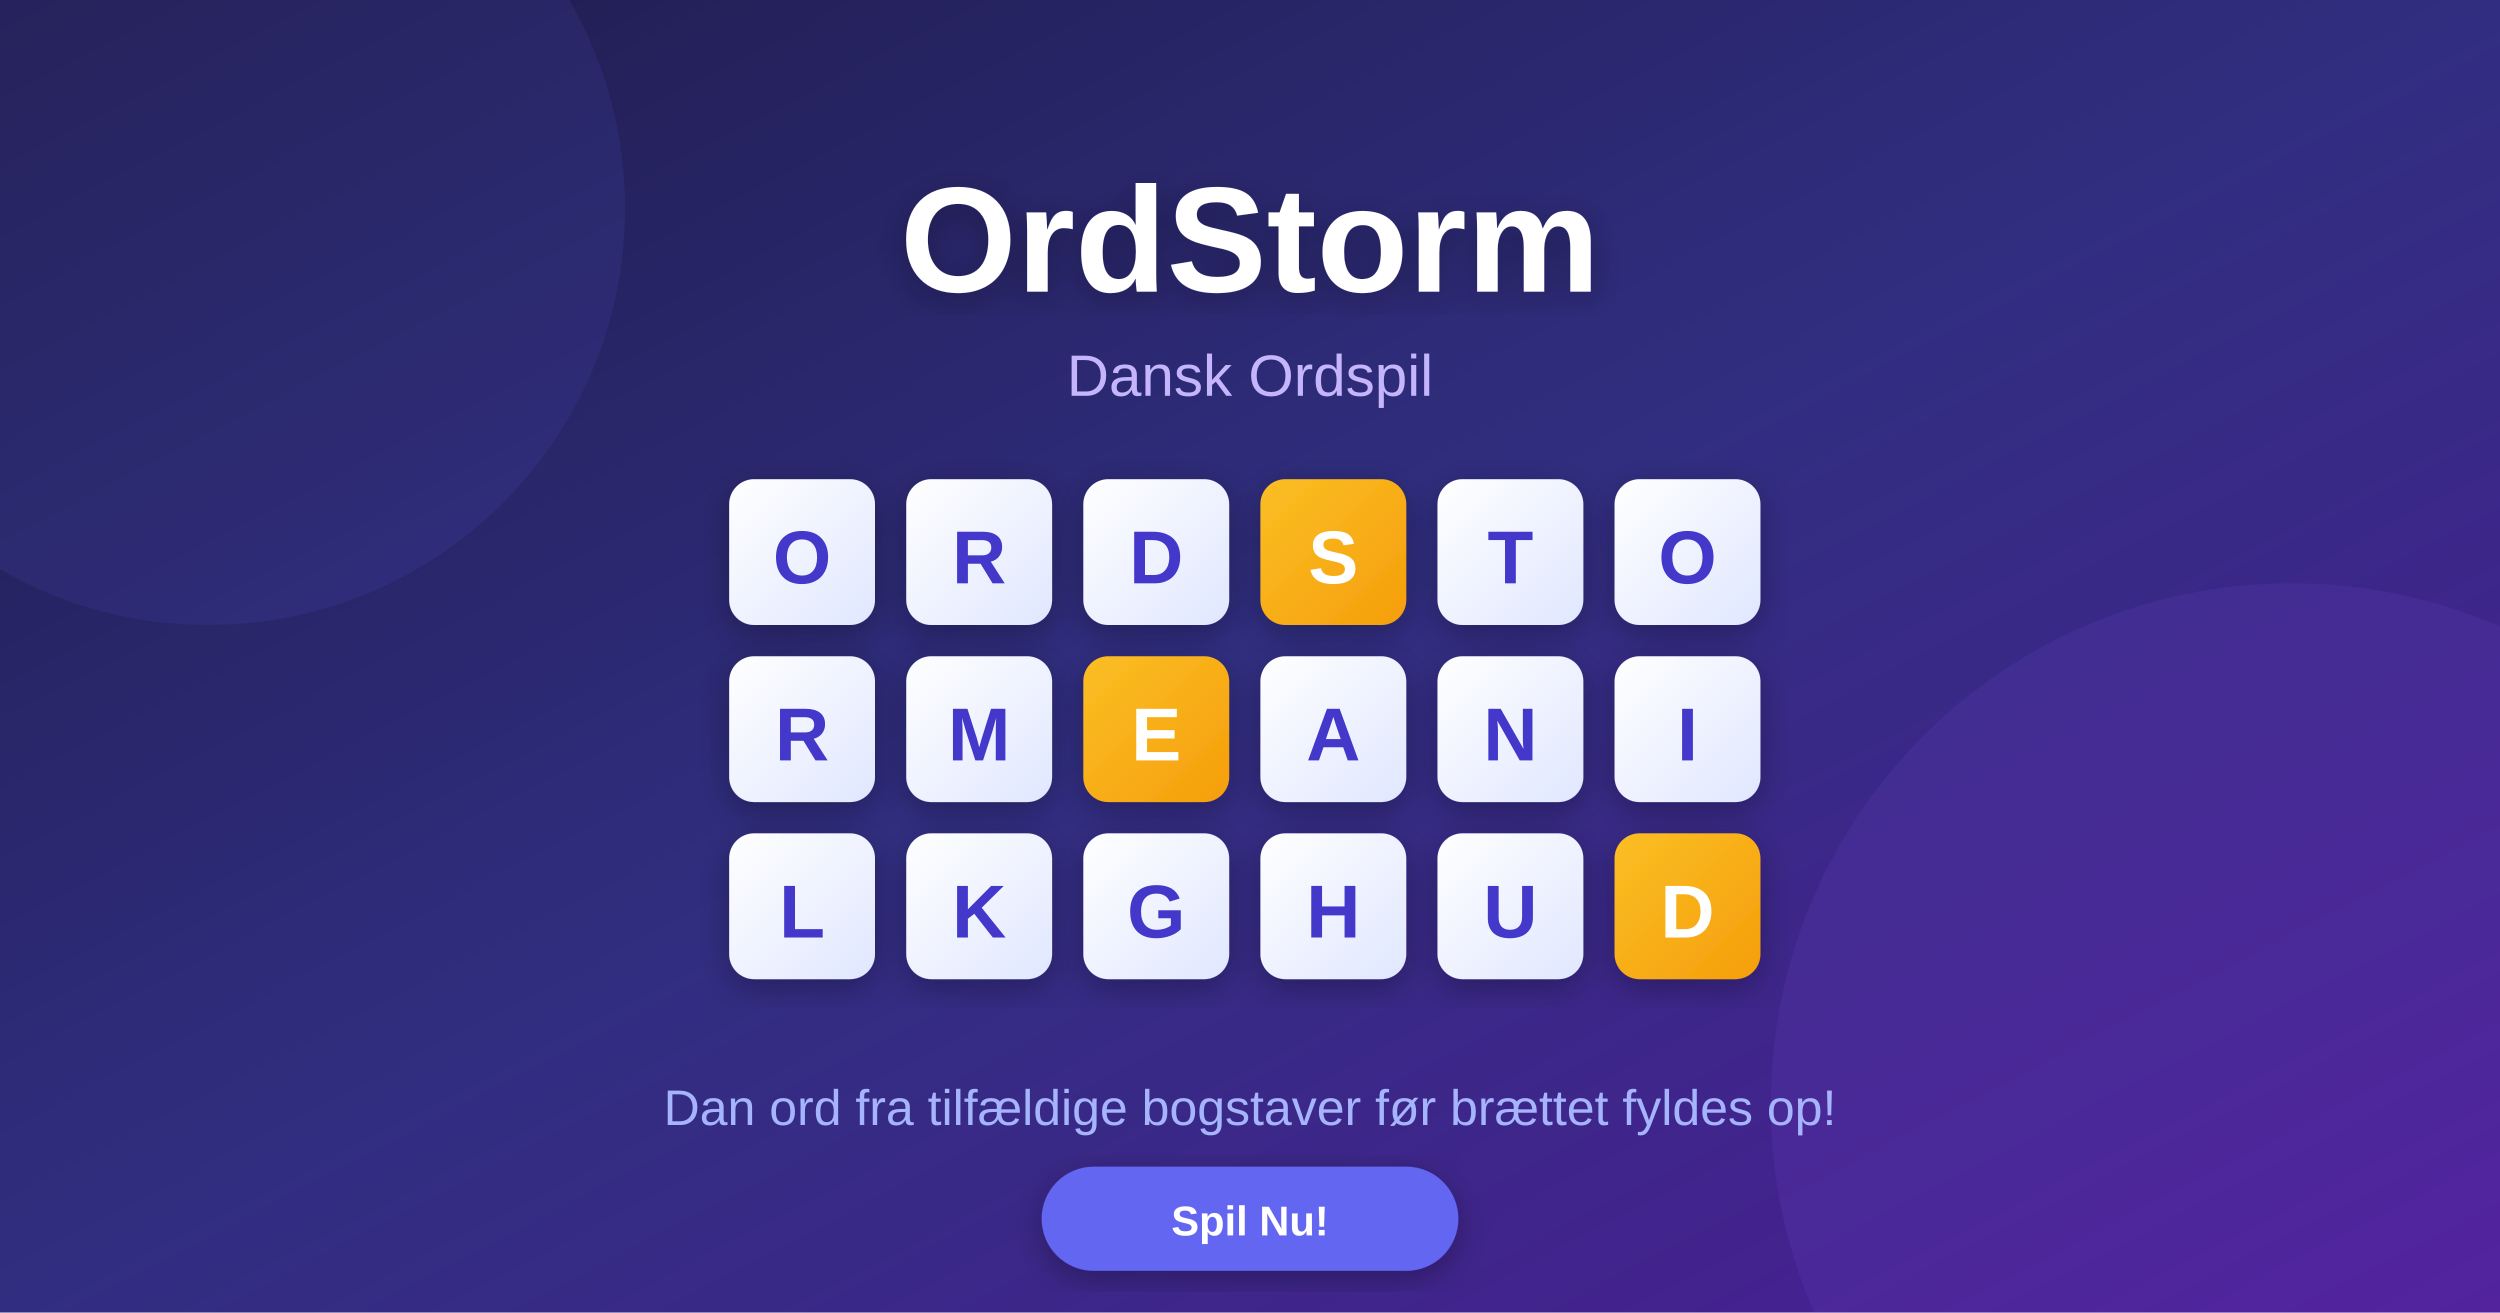
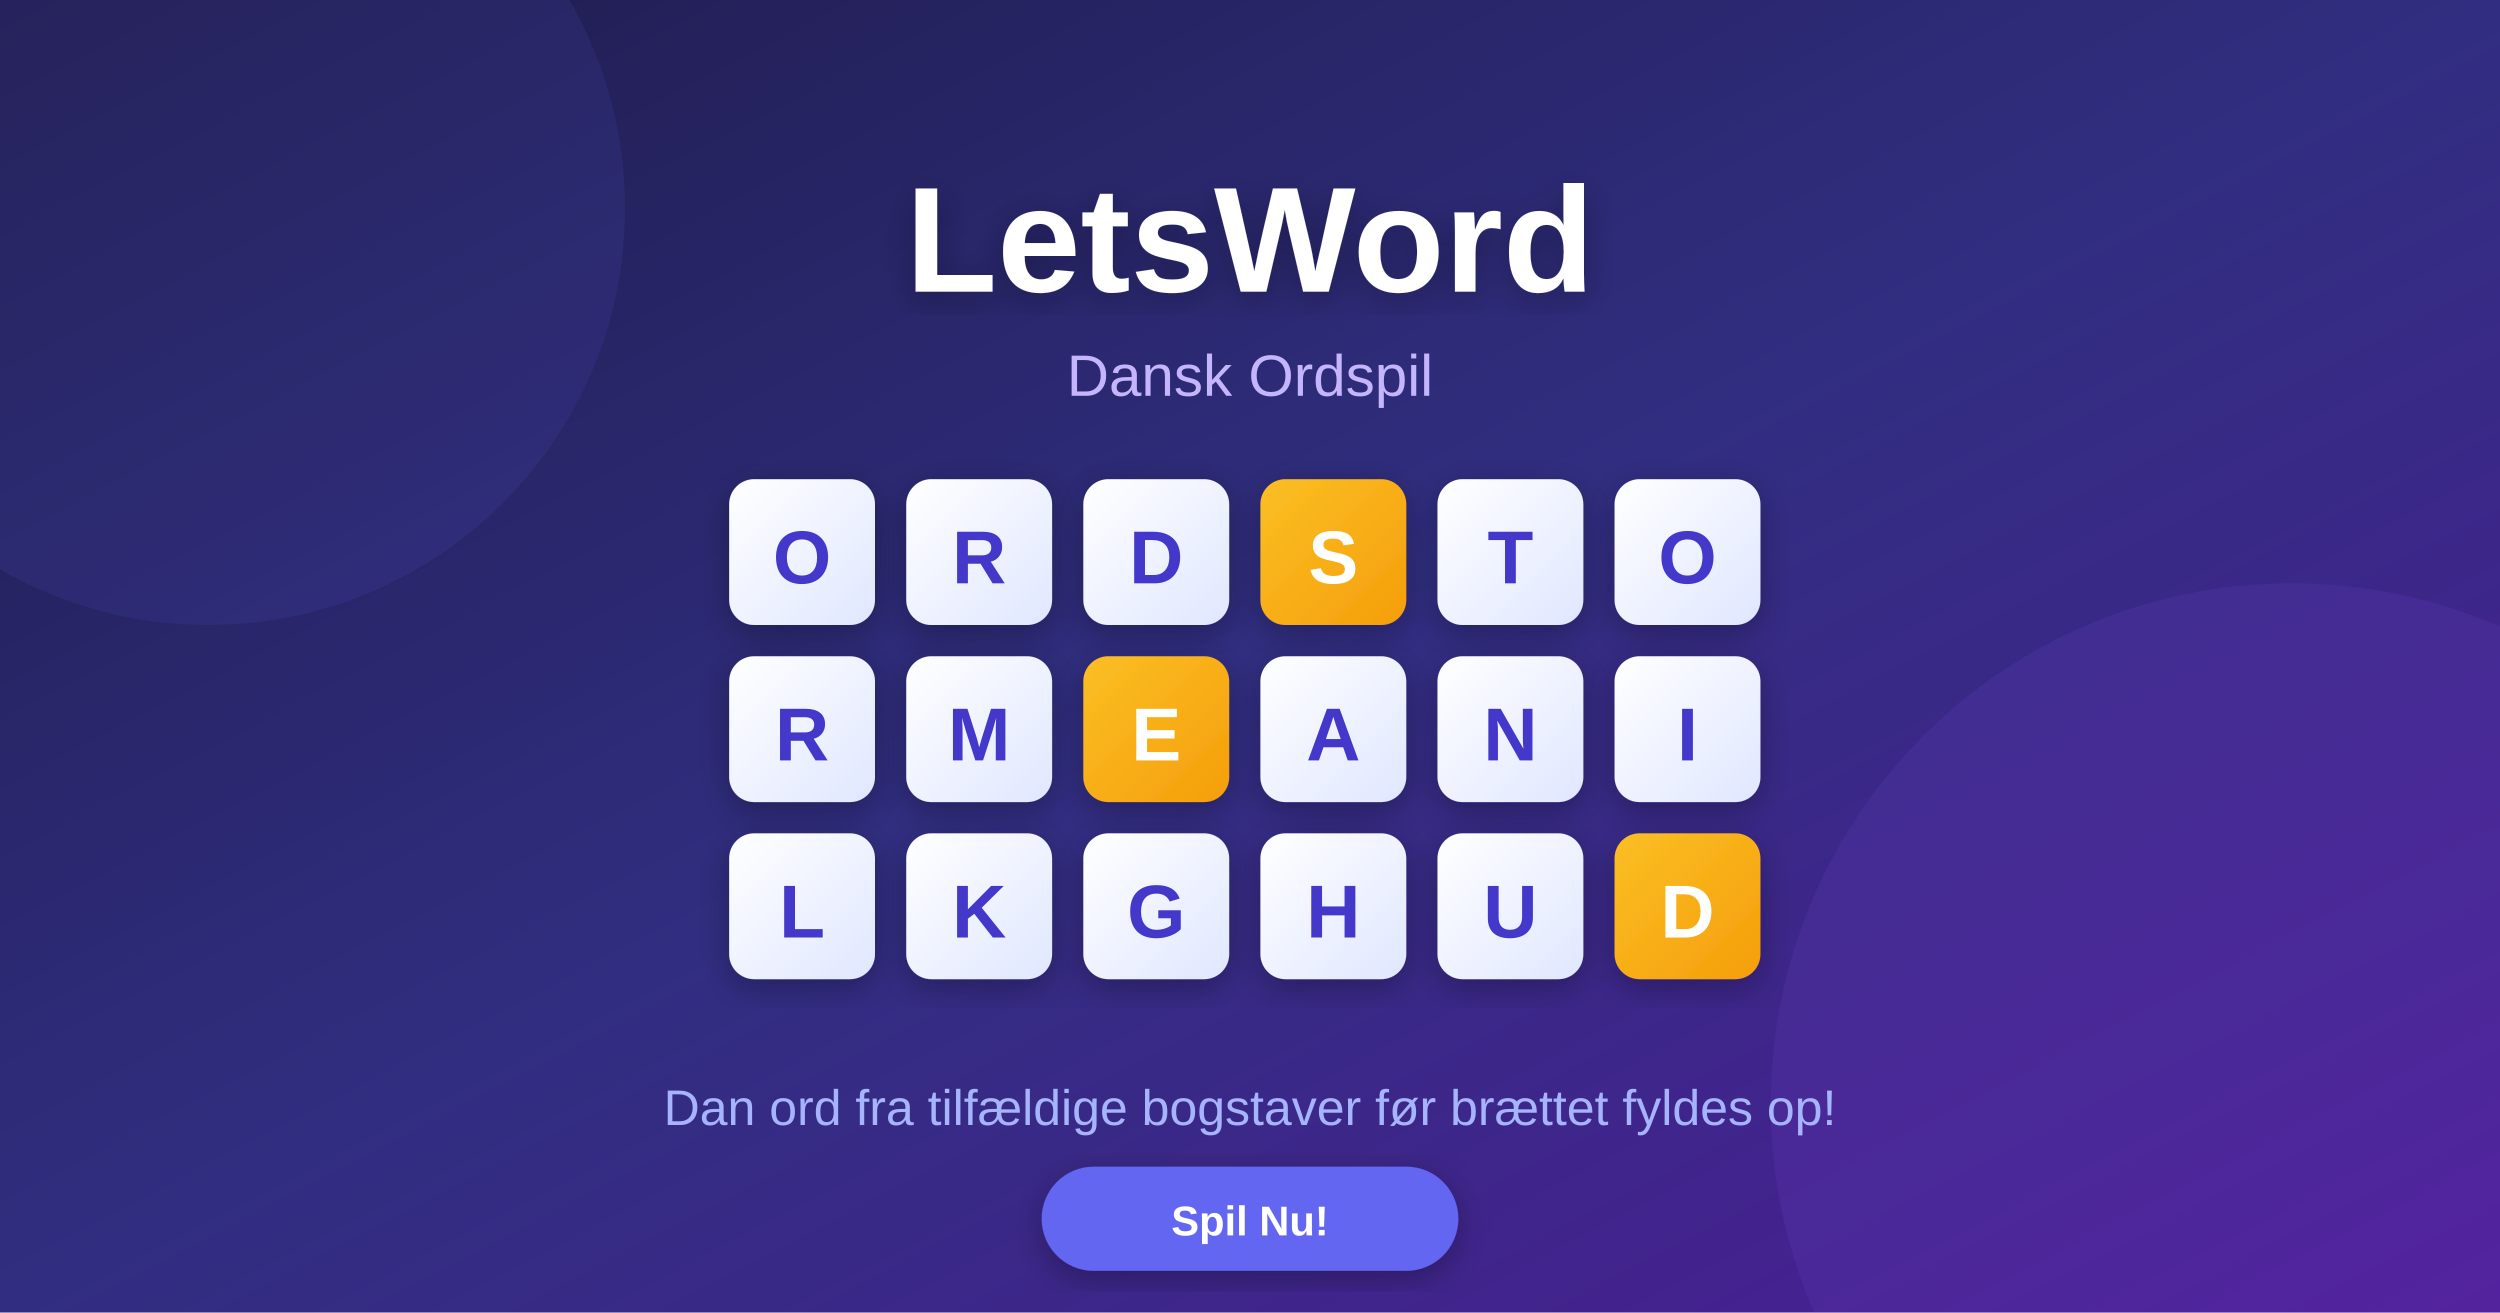
<svg xmlns="http://www.w3.org/2000/svg" width="1200" height="630" viewBox="0 0 1200 630">
  <defs>
    <linearGradient id="bgGrad" x1="0%" y1="0%" x2="100%" y2="100%">
      <stop offset="0%" style="stop-color:#1e1b4b" />
      <stop offset="50%" style="stop-color:#312e81" />
      <stop offset="100%" style="stop-color:#4c1d95" />
    </linearGradient>
    <linearGradient id="tileGrad" x1="0%" y1="0%" x2="100%" y2="100%">
      <stop offset="0%" style="stop-color:#ffffff" />
      <stop offset="100%" style="stop-color:#e0e7ff" />
    </linearGradient>
    <linearGradient id="bonusGrad" x1="0%" y1="0%" x2="100%" y2="100%">
      <stop offset="0%" style="stop-color:#fbbf24" />
      <stop offset="100%" style="stop-color:#f59e0b" />
    </linearGradient>
    <filter id="shadow" x="-20%" y="-20%" width="140%" height="140%">
      <feDropShadow dx="0" dy="4" stdDeviation="8" flood-color="#000" flood-opacity="0.3" />
    </filter>
  </defs>
  <rect width="1200" height="630" fill="url(#bgGrad)" />
  <circle cx="100" cy="100" r="200" fill="#6366f1" opacity="0.1" />
  <circle cx="1100" cy="530" r="250" fill="#8b5cf6" opacity="0.1" />
-   <text x="600" y="140" font-family="Arial, sans-serif" font-size="72" font-weight="bold" fill="white" text-anchor="middle" filter="url(#shadow)">OrdStorm</text>
+   <text x="600" y="140" font-family="Arial, sans-serif" font-size="72" font-weight="bold" fill="white" text-anchor="middle" filter="url(#shadow)">LetsWord</text>
  <text x="600" y="190" font-family="Arial, sans-serif" font-size="28" fill="#c4b5fd" text-anchor="middle">Dansk Ordspil</text>
  <g transform="translate(350, 230)">
    <rect x="0" y="0" width="70" height="70" rx="12" fill="url(#tileGrad)" filter="url(#shadow)" />
    <text x="35" y="50" font-family="Arial, sans-serif" font-size="36" font-weight="bold" fill="#4338ca" text-anchor="middle">O</text>
    <rect x="85" y="0" width="70" height="70" rx="12" fill="url(#tileGrad)" filter="url(#shadow)" />
    <text x="120" y="50" font-family="Arial, sans-serif" font-size="36" font-weight="bold" fill="#4338ca" text-anchor="middle">R</text>
    <rect x="170" y="0" width="70" height="70" rx="12" fill="url(#tileGrad)" filter="url(#shadow)" />
    <text x="205" y="50" font-family="Arial, sans-serif" font-size="36" font-weight="bold" fill="#4338ca" text-anchor="middle">D</text>
    <rect x="255" y="0" width="70" height="70" rx="12" fill="url(#bonusGrad)" filter="url(#shadow)" />
    <text x="290" y="50" font-family="Arial, sans-serif" font-size="36" font-weight="bold" fill="white" text-anchor="middle">S</text>
    <rect x="340" y="0" width="70" height="70" rx="12" fill="url(#tileGrad)" filter="url(#shadow)" />
    <text x="375" y="50" font-family="Arial, sans-serif" font-size="36" font-weight="bold" fill="#4338ca" text-anchor="middle">T</text>
    <rect x="425" y="0" width="70" height="70" rx="12" fill="url(#tileGrad)" filter="url(#shadow)" />
    <text x="460" y="50" font-family="Arial, sans-serif" font-size="36" font-weight="bold" fill="#4338ca" text-anchor="middle">O</text>
    <rect x="0" y="85" width="70" height="70" rx="12" fill="url(#tileGrad)" filter="url(#shadow)" />
    <text x="35" y="135" font-family="Arial, sans-serif" font-size="36" font-weight="bold" fill="#4338ca" text-anchor="middle">R</text>
    <rect x="85" y="85" width="70" height="70" rx="12" fill="url(#tileGrad)" filter="url(#shadow)" />
    <text x="120" y="135" font-family="Arial, sans-serif" font-size="36" font-weight="bold" fill="#4338ca" text-anchor="middle">M</text>
    <rect x="170" y="85" width="70" height="70" rx="12" fill="url(#bonusGrad)" filter="url(#shadow)" />
    <text x="205" y="135" font-family="Arial, sans-serif" font-size="36" font-weight="bold" fill="white" text-anchor="middle">E</text>
    <rect x="255" y="85" width="70" height="70" rx="12" fill="url(#tileGrad)" filter="url(#shadow)" />
    <text x="290" y="135" font-family="Arial, sans-serif" font-size="36" font-weight="bold" fill="#4338ca" text-anchor="middle">A</text>
    <rect x="340" y="85" width="70" height="70" rx="12" fill="url(#tileGrad)" filter="url(#shadow)" />
    <text x="375" y="135" font-family="Arial, sans-serif" font-size="36" font-weight="bold" fill="#4338ca" text-anchor="middle">N</text>
    <rect x="425" y="85" width="70" height="70" rx="12" fill="url(#tileGrad)" filter="url(#shadow)" />
    <text x="460" y="135" font-family="Arial, sans-serif" font-size="36" font-weight="bold" fill="#4338ca" text-anchor="middle">I</text>
    <rect x="0" y="170" width="70" height="70" rx="12" fill="url(#tileGrad)" filter="url(#shadow)" />
    <text x="35" y="220" font-family="Arial, sans-serif" font-size="36" font-weight="bold" fill="#4338ca" text-anchor="middle">L</text>
    <rect x="85" y="170" width="70" height="70" rx="12" fill="url(#tileGrad)" filter="url(#shadow)" />
    <text x="120" y="220" font-family="Arial, sans-serif" font-size="36" font-weight="bold" fill="#4338ca" text-anchor="middle">K</text>
    <rect x="170" y="170" width="70" height="70" rx="12" fill="url(#tileGrad)" filter="url(#shadow)" />
    <text x="205" y="220" font-family="Arial, sans-serif" font-size="36" font-weight="bold" fill="#4338ca" text-anchor="middle">G</text>
    <rect x="255" y="170" width="70" height="70" rx="12" fill="url(#tileGrad)" filter="url(#shadow)" />
    <text x="290" y="220" font-family="Arial, sans-serif" font-size="36" font-weight="bold" fill="#4338ca" text-anchor="middle">H</text>
    <rect x="340" y="170" width="70" height="70" rx="12" fill="url(#tileGrad)" filter="url(#shadow)" />
    <text x="375" y="220" font-family="Arial, sans-serif" font-size="36" font-weight="bold" fill="#4338ca" text-anchor="middle">U</text>
    <rect x="425" y="170" width="70" height="70" rx="12" fill="url(#bonusGrad)" filter="url(#shadow)" />
    <text x="460" y="220" font-family="Arial, sans-serif" font-size="36" font-weight="bold" fill="white" text-anchor="middle">D</text>
  </g>
  <text x="600" y="540" font-family="Arial, sans-serif" font-size="24" fill="#a5b4fc" text-anchor="middle">Dan ord fra tilfældige bogstaver før brættet fyldes op!</text>
  <rect x="500" y="560" width="200" height="50" rx="25" fill="#6366f1" filter="url(#shadow)" />
  <text x="600" y="593" font-family="Arial, sans-serif" font-size="20" font-weight="bold" fill="white" text-anchor="middle">Spil Nu!</text>
</svg>
